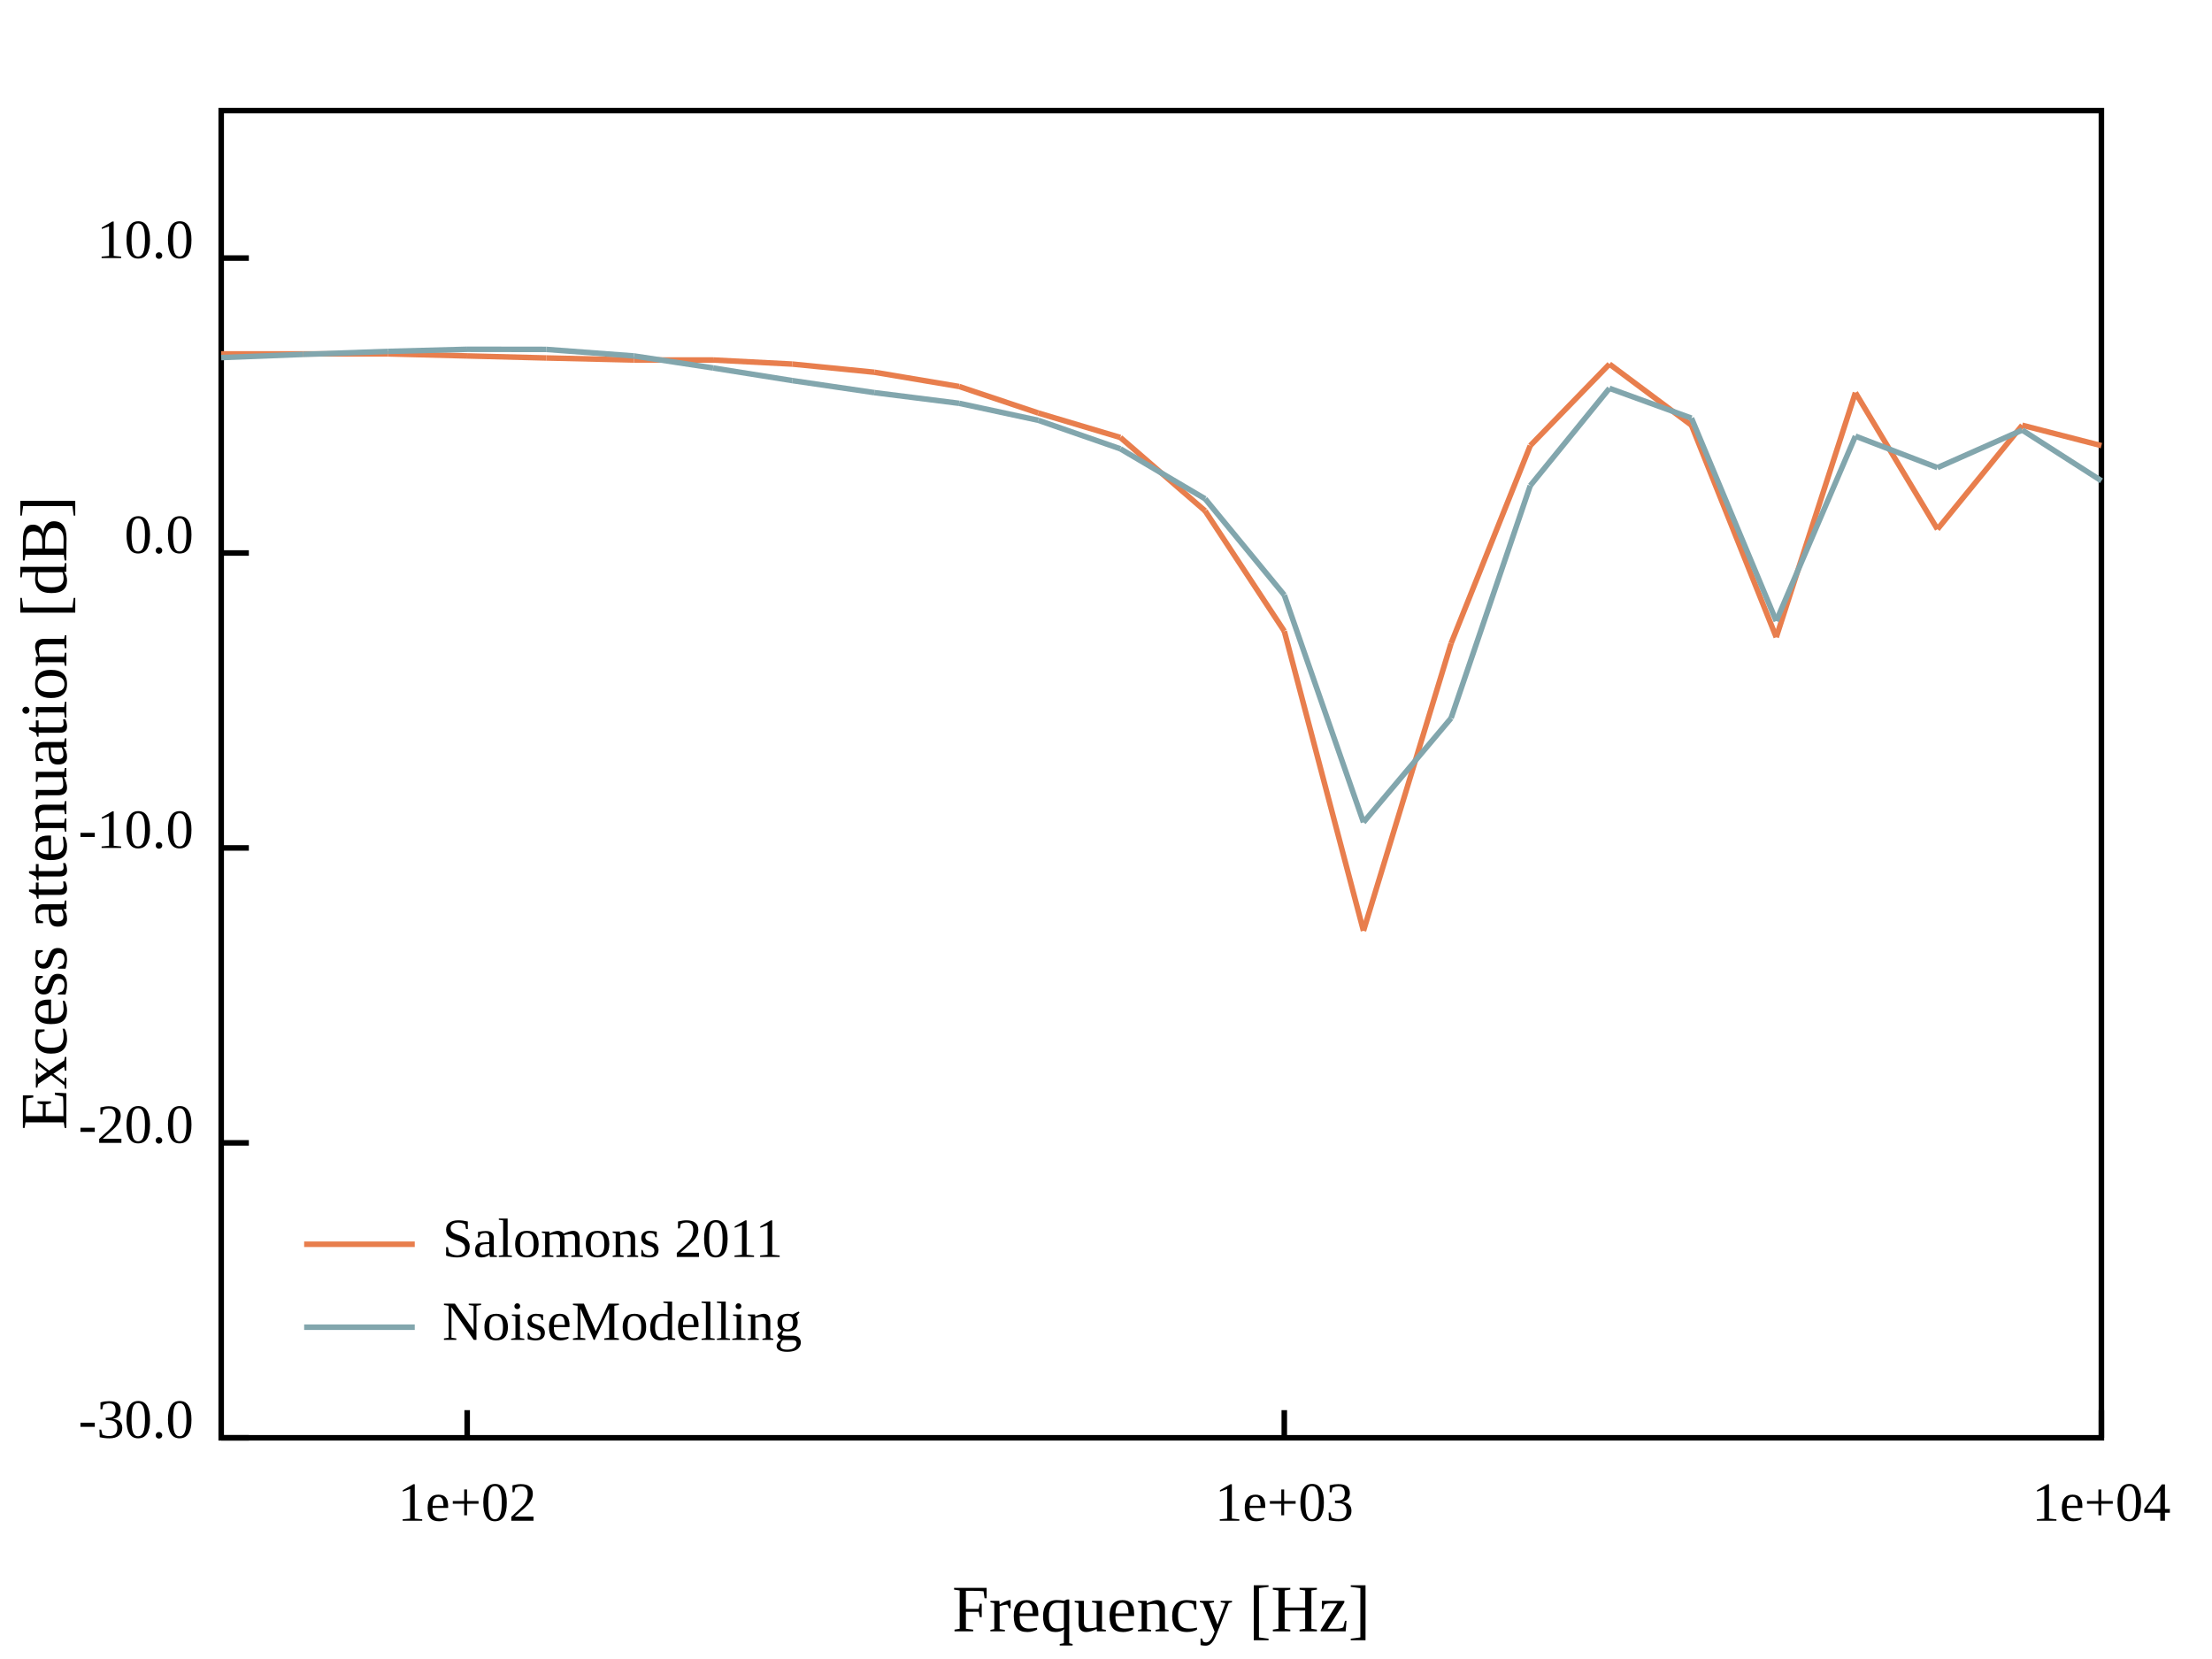
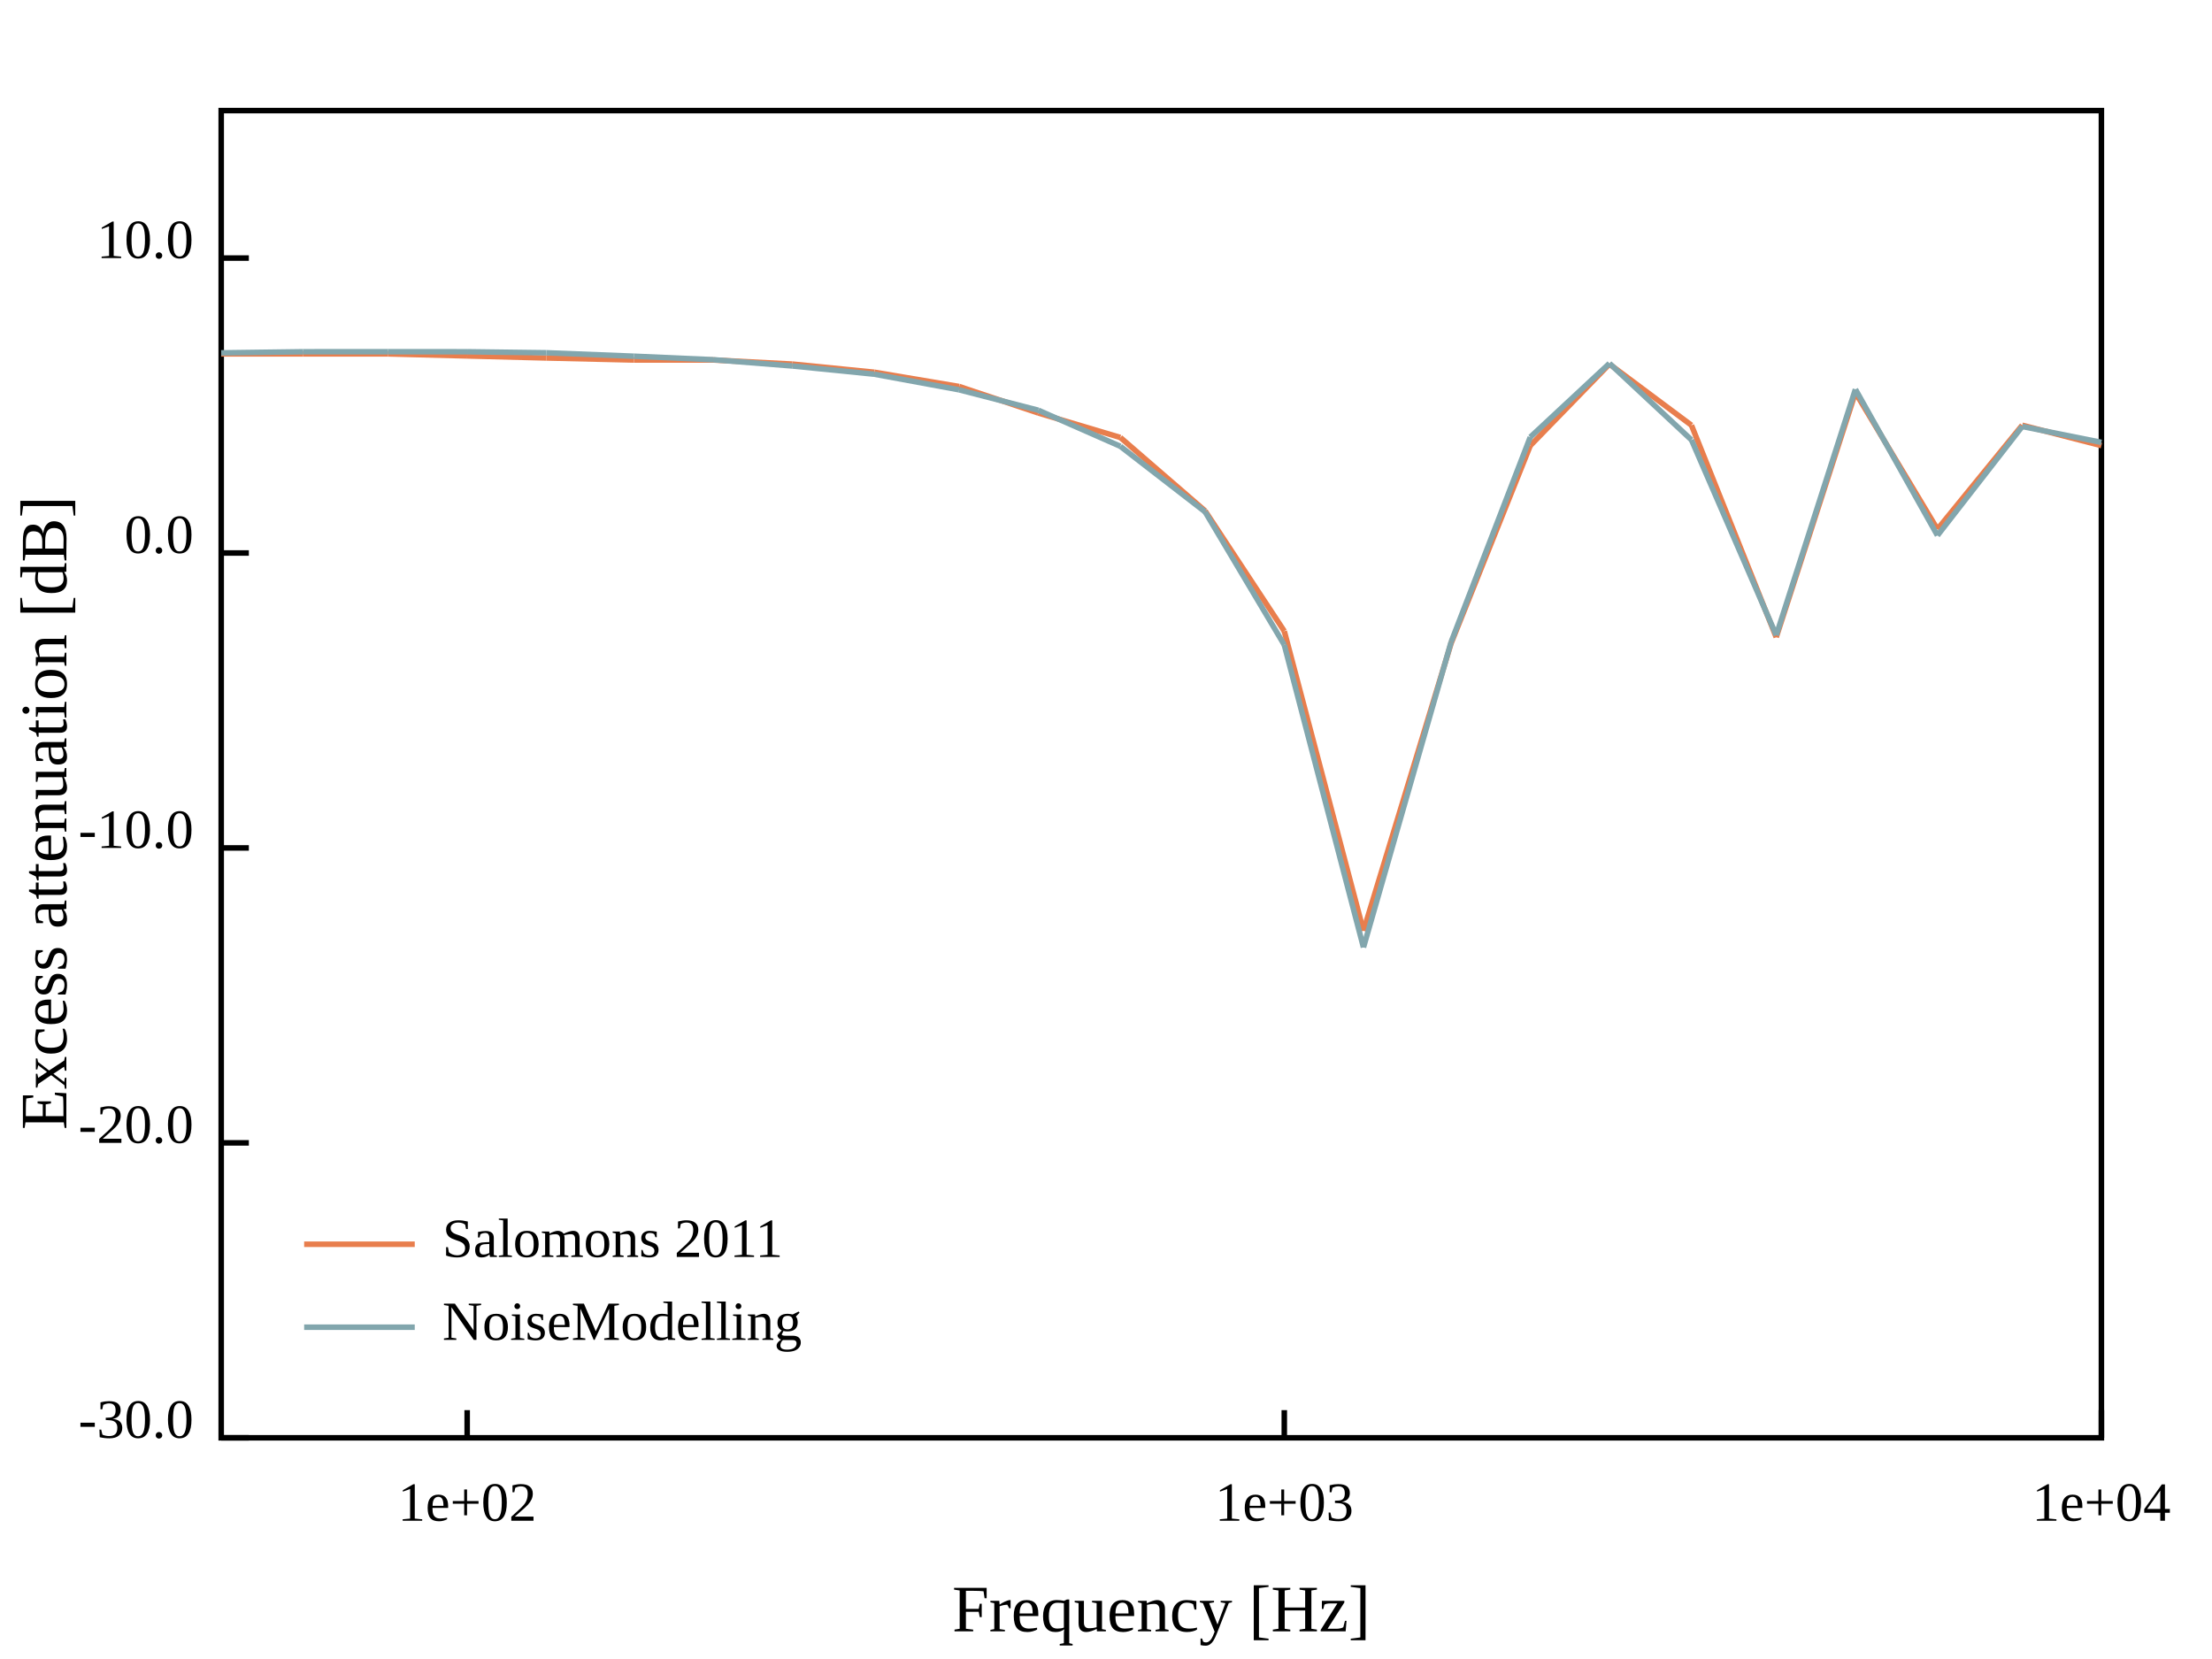
<svg xmlns="http://www.w3.org/2000/svg" height="300" width="400">
  <rect width="400" height="300" x="0" y="0" style="fill:white; stroke:none" />
  <rect width="340" height="240" x="40" y="20" style="fill:none; stroke-width:1;stroke:black" />
  <line x1="40" y1="260" x2="45" y2="260" style="fill:none; stroke-width:1; stroke:black" />
  <text x="35" y="260" text-anchor="end" style="stroke:none; fill:black; font-size:smaller">-30.0</text>
  <line x1="40" y1="206.667" x2="45" y2="206.667" style="fill:none; stroke-width:1; stroke:black" />
  <text x="35" y="206.667" text-anchor="end" style="stroke:none; fill:black; font-size:smaller">-20.0</text>
  <line x1="40" y1="153.333" x2="45" y2="153.333" style="fill:none; stroke-width:1; stroke:black" />
  <text x="35" y="153.333" text-anchor="end" style="stroke:none; fill:black; font-size:smaller">-10.0</text>
  <line x1="40" y1="100" x2="45" y2="100" style="fill:none; stroke-width:1; stroke:black" />
  <text x="35" y="100" text-anchor="end" style="stroke:none; fill:black; font-size:smaller">0.0</text>
  <line x1="40" y1="46.667" x2="45" y2="46.667" style="fill:none; stroke-width:1; stroke:black" />
  <text x="35" y="46.667" text-anchor="end" style="stroke:none; fill:black; font-size:smaller">10.0</text>
  <line x1="84.48" y1="260" x2="84.48" y2="255" style="fill:none; stroke-width:1; stroke:black" />
  <text x="84.48" y="275" text-anchor="middle" style="stroke:none; fill:black; font-size:smaller">1e+02</text>
  <line x1="232.24" y1="260" x2="232.24" y2="255" style="fill:none; stroke-width:1; stroke:black" />
  <text x="232.24" y="275" text-anchor="middle" style="stroke:none; fill:black; font-size:smaller">1e+03</text>
  <line x1="380" y1="260" x2="380" y2="255" style="fill:none; stroke-width:1; stroke:black" />
  <text x="380" y="275" text-anchor="middle" style="stroke:none; fill:black; font-size:smaller">1e+04</text>
  <line x1="40" y1="63.994" x2="54.831" y2="63.994" style="fill:none; stroke-width:1; stroke:rgb(232,126,77)" />
  <line x1="54.831" y1="63.994" x2="70.161" y2="63.994" style="fill:none; stroke-width:1; stroke:rgb(232,126,77)" />
  <line x1="70.161" y1="63.994" x2="84.48" y2="64.363" style="fill:none; stroke-width:1; stroke:rgb(232,126,77)" />
  <line x1="84.48" y1="64.363" x2="98.8" y2="64.731" style="fill:none; stroke-width:1; stroke:rgb(232,126,77)" />
  <line x1="98.8" y1="64.731" x2="114.641" y2="65.1" style="fill:none; stroke-width:1; stroke:rgb(232,126,77)" />
  <line x1="114.641" y1="65.1" x2="128.96" y2="65.1" style="fill:none; stroke-width:1; stroke:rgb(232,126,77)" />
  <line x1="128.96" y1="65.1" x2="143.28" y2="65.837" style="fill:none; stroke-width:1; stroke:rgb(232,126,77)" />
  <line x1="143.28" y1="65.837" x2="158.11" y2="67.312" style="fill:none; stroke-width:1; stroke:rgb(232,126,77)" />
  <line x1="158.11" y1="67.312" x2="173.441" y2="69.892" style="fill:none; stroke-width:1; stroke:rgb(232,126,77)" />
  <line x1="173.441" y1="69.892" x2="187.76" y2="74.685" style="fill:none; stroke-width:1; stroke:rgb(232,126,77)" />
  <line x1="187.76" y1="74.685" x2="202.591" y2="79.109" style="fill:none; stroke-width:1; stroke:rgb(232,126,77)" />
  <line x1="202.591" y1="79.109" x2="217.921" y2="92.381" style="fill:none; stroke-width:1; stroke:rgb(232,126,77)" />
  <line x1="217.921" y1="92.381" x2="232.24" y2="114.132" style="fill:none; stroke-width:1; stroke:rgb(232,126,77)" />
  <line x1="232.24" y1="114.132" x2="246.559" y2="168.326" style="fill:none; stroke-width:1; stroke:rgb(232,126,77)" />
  <line x1="246.559" y1="168.326" x2="262.401" y2="116.344" style="fill:none; stroke-width:1; stroke:rgb(232,126,77)" />
  <line x1="262.401" y1="116.344" x2="276.72" y2="80.584" style="fill:none; stroke-width:1; stroke:rgb(232,126,77)" />
  <line x1="276.72" y1="80.584" x2="291.04" y2="65.837" style="fill:none; stroke-width:1; stroke:rgb(232,126,77)" />
  <line x1="291.04" y1="65.837" x2="305.87" y2="76.897" style="fill:none; stroke-width:1; stroke:rgb(232,126,77)" />
  <line x1="305.87" y1="76.897" x2="321.2" y2="115.238" style="fill:none; stroke-width:1; stroke:rgb(232,126,77)" />
  <line x1="321.2" y1="115.238" x2="335.52" y2="70.998" style="fill:none; stroke-width:1; stroke:rgb(232,126,77)" />
  <line x1="335.52" y1="70.998" x2="350.351" y2="95.699" style="fill:none; stroke-width:1; stroke:rgb(232,126,77)" />
  <line x1="350.351" y1="95.699" x2="365.681" y2="76.897" style="fill:none; stroke-width:1; stroke:rgb(232,126,77)" />
  <line x1="365.681" y1="76.897" x2="380" y2="80.584" style="fill:none; stroke-width:1; stroke:rgb(232,126,77)" />
-   <line x1="40" y1="64.662" x2="54.831" y2="64.084" style="fill:none; stroke-width:1; stroke:rgb(130,166,173)" />
-   <line x1="54.831" y1="64.084" x2="70.161" y2="63.543" style="fill:none; stroke-width:1; stroke:rgb(130,166,173)" />
-   <line x1="70.161" y1="63.543" x2="84.48" y2="63.163" style="fill:none; stroke-width:1; stroke:rgb(130,166,173)" />
-   <line x1="84.48" y1="63.163" x2="98.8" y2="63.184" style="fill:none; stroke-width:1; stroke:rgb(130,166,173)" />
-   <line x1="98.8" y1="63.184" x2="114.641" y2="64.366" style="fill:none; stroke-width:1; stroke:rgb(130,166,173)" />
-   <line x1="114.641" y1="64.366" x2="128.96" y2="66.543" style="fill:none; stroke-width:1; stroke:rgb(130,166,173)" />
-   <line x1="128.96" y1="66.543" x2="143.28" y2="68.824" style="fill:none; stroke-width:1; stroke:rgb(130,166,173)" />
-   <line x1="143.28" y1="68.824" x2="158.11" y2="70.999" style="fill:none; stroke-width:1; stroke:rgb(130,166,173)" />
-   <line x1="158.11" y1="70.999" x2="173.441" y2="72.931" style="fill:none; stroke-width:1; stroke:rgb(130,166,173)" />
-   <line x1="173.441" y1="72.931" x2="187.76" y2="76.004" style="fill:none; stroke-width:1; stroke:rgb(130,166,173)" />
-   <line x1="187.76" y1="76.004" x2="202.591" y2="81.159" style="fill:none; stroke-width:1; stroke:rgb(130,166,173)" />
-   <line x1="202.591" y1="81.159" x2="217.921" y2="90.2" style="fill:none; stroke-width:1; stroke:rgb(130,166,173)" />
-   <line x1="217.921" y1="90.2" x2="232.24" y2="107.606" style="fill:none; stroke-width:1; stroke:rgb(130,166,173)" />
-   <line x1="232.24" y1="107.606" x2="246.559" y2="148.699" style="fill:none; stroke-width:1; stroke:rgb(130,166,173)" />
-   <line x1="246.559" y1="148.699" x2="262.401" y2="129.862" style="fill:none; stroke-width:1; stroke:rgb(130,166,173)" />
-   <line x1="262.401" y1="129.862" x2="276.72" y2="87.822" style="fill:none; stroke-width:1; stroke:rgb(130,166,173)" />
-   <line x1="276.72" y1="87.822" x2="291.04" y2="70.221" style="fill:none; stroke-width:1; stroke:rgb(130,166,173)" />
-   <line x1="291.04" y1="70.221" x2="305.87" y2="75.612" style="fill:none; stroke-width:1; stroke:rgb(130,166,173)" />
-   <line x1="305.87" y1="75.612" x2="321.2" y2="112.307" style="fill:none; stroke-width:1; stroke:rgb(130,166,173)" />
-   <line x1="321.2" y1="112.307" x2="335.52" y2="78.868" style="fill:none; stroke-width:1; stroke:rgb(130,166,173)" />
-   <line x1="335.52" y1="78.868" x2="350.351" y2="84.562" style="fill:none; stroke-width:1; stroke:rgb(130,166,173)" />
-   <line x1="350.351" y1="84.562" x2="365.681" y2="77.77" style="fill:none; stroke-width:1; stroke:rgb(130,166,173)" />
-   <line x1="365.681" y1="77.77" x2="380" y2="86.942" style="fill:none; stroke-width:1; stroke:rgb(130,166,173)" />
+   <line x1="40" y1="63.807" x2="54.831" y2="63.61" style="fill:none; stroke-width:1; stroke:rgb(130,166,173)" />
+   <line x1="54.831" y1="63.61" x2="70.161" y2="63.605" style="fill:none; stroke-width:1; stroke:rgb(130,166,173)" />
+   <line x1="70.161" y1="63.605" x2="84.48" y2="63.61" style="fill:none; stroke-width:1; stroke:rgb(130,166,173)" />
+   <line x1="84.48" y1="63.61" x2="98.8" y2="63.793" style="fill:none; stroke-width:1; stroke:rgb(130,166,173)" />
+   <line x1="98.8" y1="63.793" x2="114.641" y2="64.415" style="fill:none; stroke-width:1; stroke:rgb(130,166,173)" />
+   <line x1="114.641" y1="64.415" x2="128.96" y2="65.047" style="fill:none; stroke-width:1; stroke:rgb(130,166,173)" />
+   <line x1="128.96" y1="65.047" x2="143.28" y2="66.179" style="fill:none; stroke-width:1; stroke:rgb(130,166,173)" />
+   <line x1="143.28" y1="66.179" x2="158.11" y2="67.667" style="fill:none; stroke-width:1; stroke:rgb(130,166,173)" />
+   <line x1="158.11" y1="67.667" x2="173.441" y2="70.49" style="fill:none; stroke-width:1; stroke:rgb(130,166,173)" />
+   <line x1="173.441" y1="70.49" x2="187.76" y2="74.183" style="fill:none; stroke-width:1; stroke:rgb(130,166,173)" />
+   <line x1="187.76" y1="74.183" x2="202.591" y2="80.705" style="fill:none; stroke-width:1; stroke:rgb(130,166,173)" />
+   <line x1="202.591" y1="80.705" x2="217.921" y2="92.557" style="fill:none; stroke-width:1; stroke:rgb(130,166,173)" />
+   <line x1="217.921" y1="92.557" x2="232.24" y2="116.615" style="fill:none; stroke-width:1; stroke:rgb(130,166,173)" />
+   <line x1="232.24" y1="116.615" x2="246.559" y2="171.318" style="fill:none; stroke-width:1; stroke:rgb(130,166,173)" />
+   <line x1="246.559" y1="171.318" x2="262.401" y2="116.114" style="fill:none; stroke-width:1; stroke:rgb(130,166,173)" />
+   <line x1="262.401" y1="116.114" x2="276.72" y2="79.049" style="fill:none; stroke-width:1; stroke:rgb(130,166,173)" />
+   <line x1="276.72" y1="79.049" x2="291.04" y2="65.712" style="fill:none; stroke-width:1; stroke:rgb(130,166,173)" />
+   <line x1="291.04" y1="65.712" x2="305.87" y2="79.547" style="fill:none; stroke-width:1; stroke:rgb(130,166,173)" />
+   <line x1="305.87" y1="79.547" x2="321.2" y2="114.884" style="fill:none; stroke-width:1; stroke:rgb(130,166,173)" />
+   <line x1="321.2" y1="114.884" x2="335.52" y2="70.397" style="fill:none; stroke-width:1; stroke:rgb(130,166,173)" />
+   <line x1="335.52" y1="70.397" x2="350.351" y2="96.829" style="fill:none; stroke-width:1; stroke:rgb(130,166,173)" />
+   <line x1="350.351" y1="96.829" x2="365.681" y2="77.121" style="fill:none; stroke-width:1; stroke:rgb(130,166,173)" />
+   <line x1="365.681" y1="77.121" x2="380" y2="79.996" style="fill:none; stroke-width:1; stroke:rgb(130,166,173)" />
  <text x="210" y="295" text-anchor="middle" style="stroke:none; fill:black">Frequency [Hz]</text>
  <text x="5" y="140" transform="rotate(-90, 12, 140)" text-anchor="middle" style="stroke:none; fill:black">Excess attenuation [dB]</text>
  <line x1="55" y1="225" x2="75" y2="225" style="fill:none; stroke-width:1; stroke:rgb(232,126,77)" />
  <text x="80" y="225" dominant-baseline="middle" style="stroke:none; fill:black; font-size:smaller">Salomons 2011</text>
  <line x1="55" y1="240" x2="75" y2="240" style="fill:none; stroke-width:1; stroke:rgb(130,166,173)" />
  <text x="80" y="240" dominant-baseline="middle" style="stroke:none; fill:black; font-size:smaller">NoiseModelling</text>
</svg>
